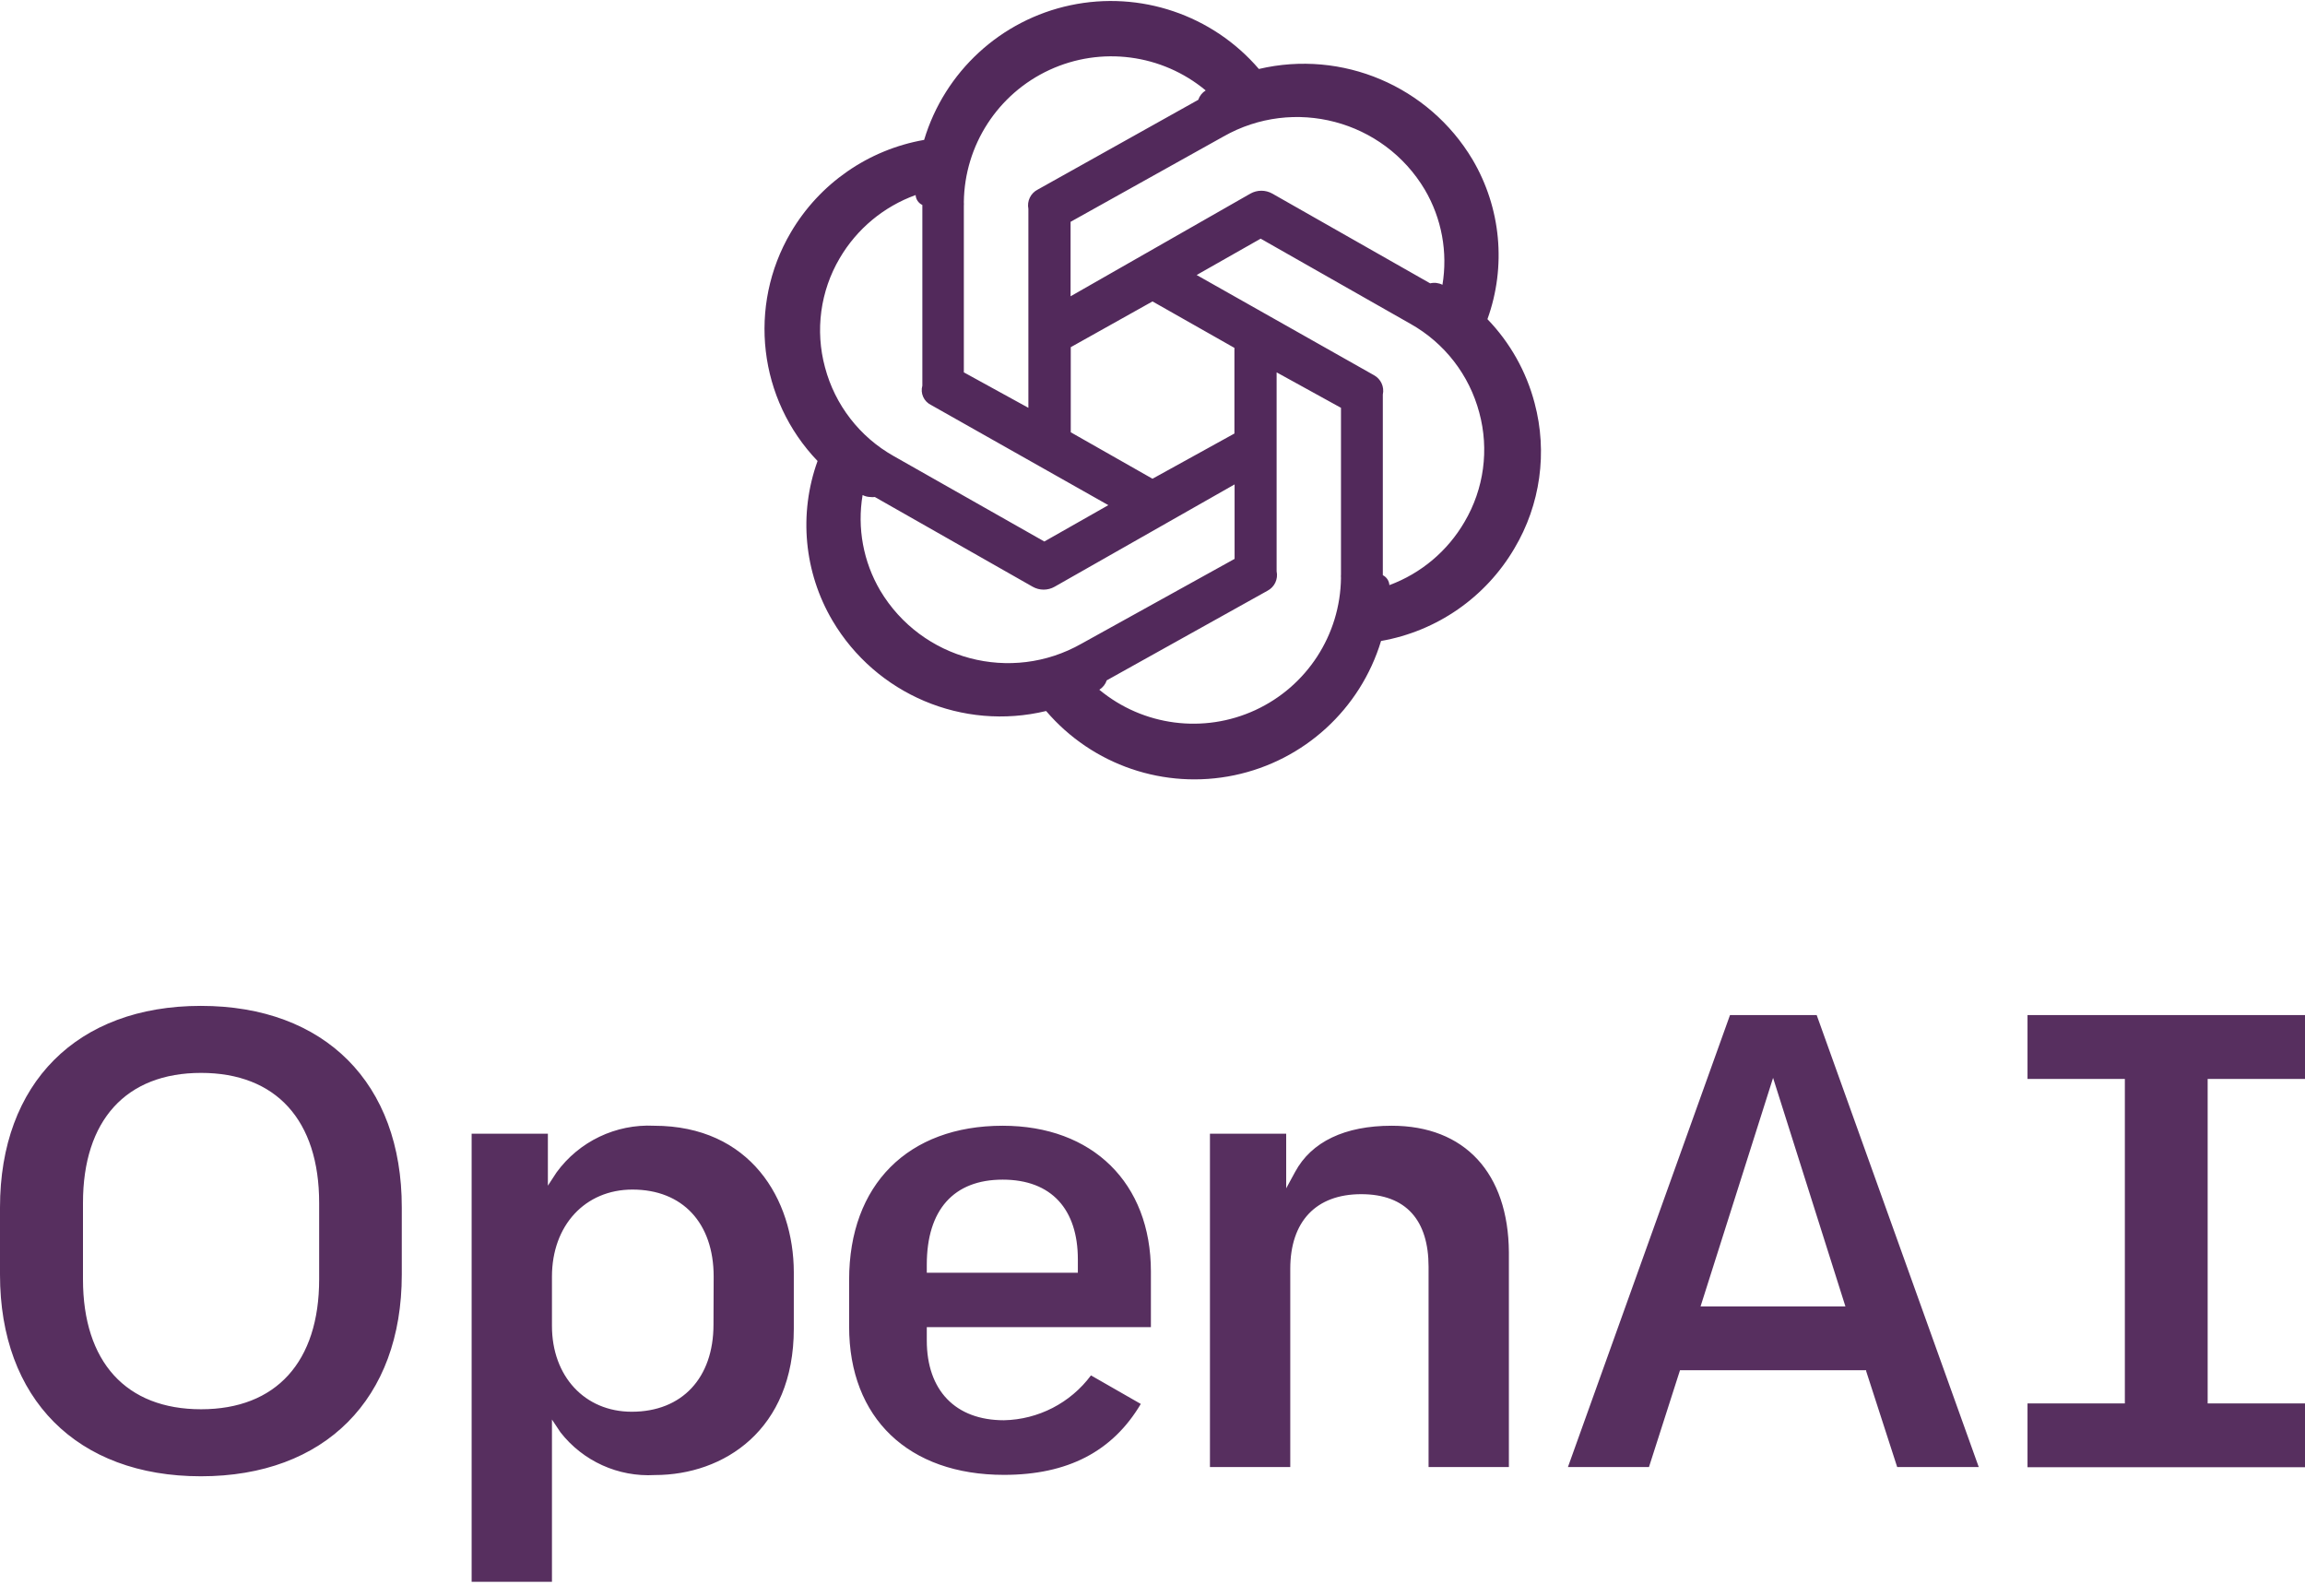
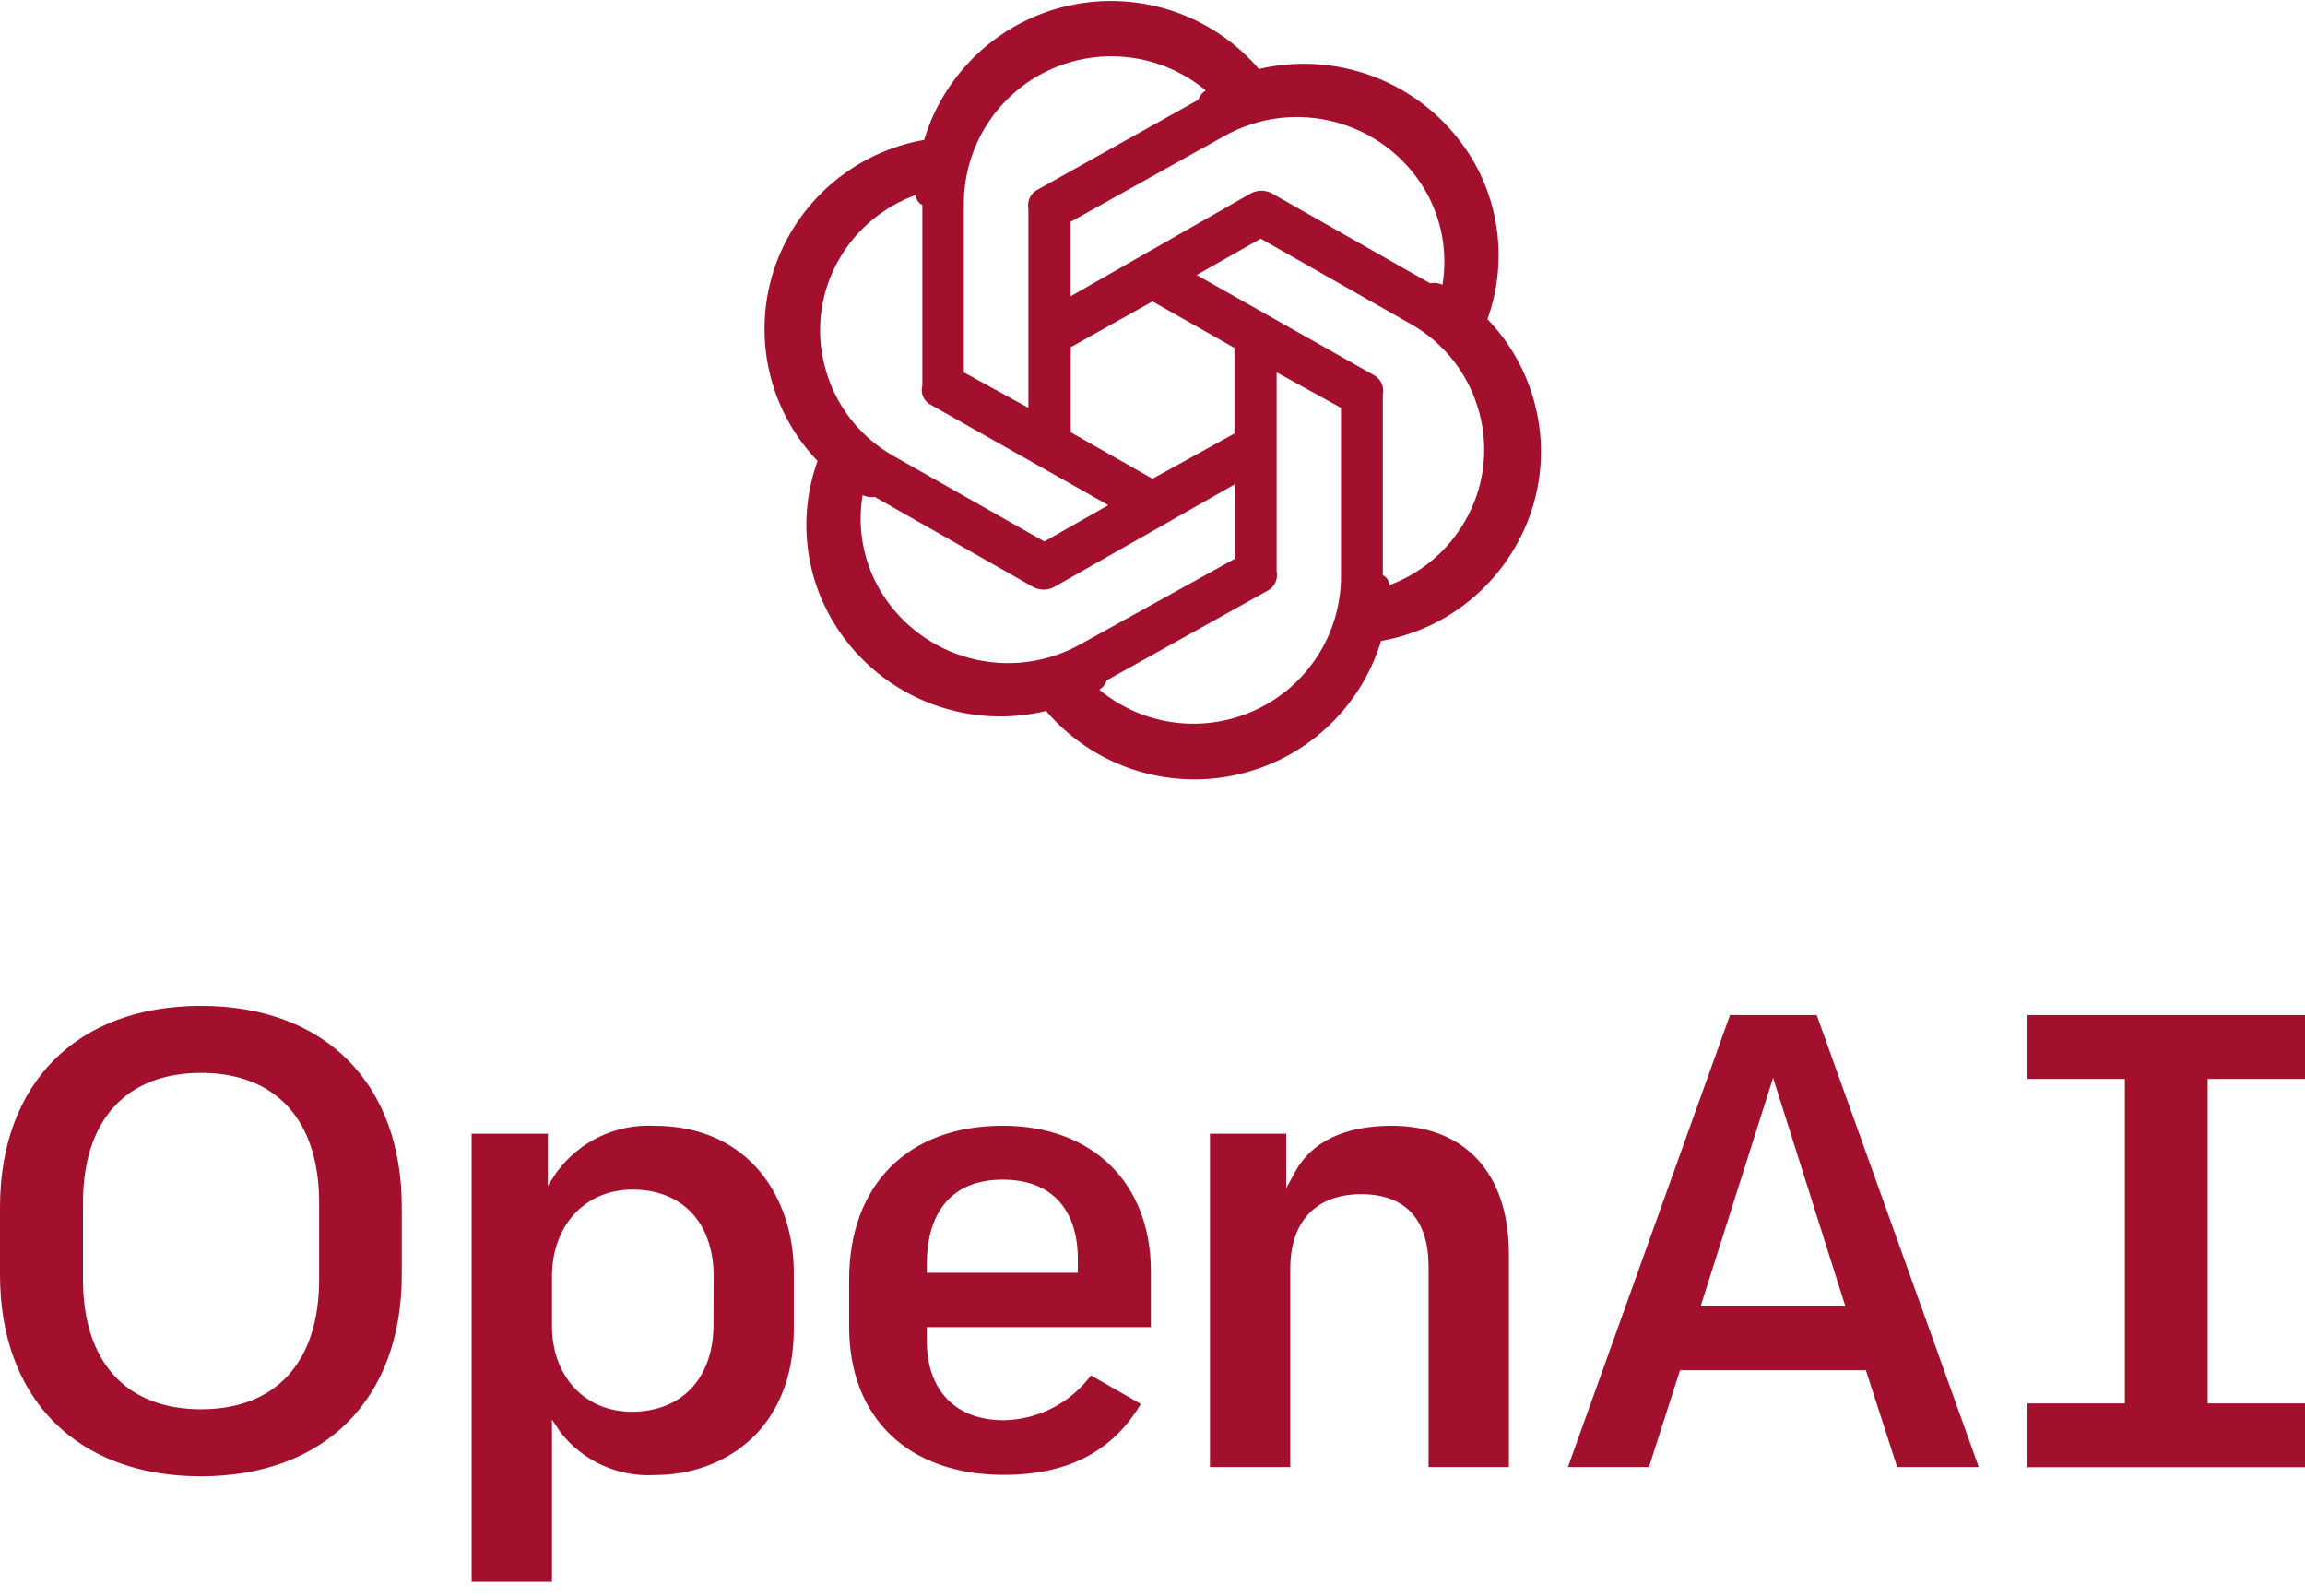
<svg xmlns="http://www.w3.org/2000/svg" id="Layer_1" data-name="Layer 1" width="130" height="90" viewBox="0 0 130 90">
-   <path d="M78.49,63.49c-2.64,0-4.53.9-5.45,2.61l-.5.92V63.94h-4.3v18.8h4.53V71.56c0-2.67,1.45-4.21,4-4.21s3.8,1.49,3.8,4.09v11.3h4.53V70.63C85.07,66.16,82.61,63.49,78.49,63.49Zm-21.94,0c-5.34,0-8.66,3.33-8.66,8.69v2.64c0,5.16,3.35,8.36,8.73,8.36,3.6,0,6.13-1.32,7.72-4l-2.81-1.61a6.28,6.28,0,0,1-4.91,2.53c-2.73,0-4.35-1.68-4.35-4.5v-.75H64.91V71.71C64.91,66.72,61.62,63.49,56.55,63.49Zm4.24,8.29H52.27v-.45c0-3.1,1.52-4.8,4.28-4.8s4.24,1.68,4.24,4.5ZM130,60.85v-3.6H114.35v3.6h5.49v18.3h-5.49v3.6H130v-3.6h-5.49V60.85ZM11.33,56.73C4.34,56.73,0,61.09,0,68.1v3.79c0,7,4.34,11.37,11.33,11.37s11.33-4.36,11.33-11.37V68.1C22.67,61.09,18.32,56.73,11.33,56.73ZM18,72.15c0,4.66-2.43,7.33-6.66,7.33s-6.66-2.67-6.66-7.33V67.84c0-4.66,2.43-7.33,6.66-7.33S18,63.18,18,67.84Zm18.89-8.66a6.42,6.42,0,0,0-5.5,2.63l-.49.75V63.94h-4.3V89.21h4.53V80.06l.48.72a6.29,6.29,0,0,0,5.32,2.41c3.9,0,7.84-2.55,7.84-8.25v-3.2C44.76,67.64,42.32,63.49,36.88,63.49Zm3.35,11.22c0,3-1.77,4.91-4.61,4.91-2.65,0-4.5-2-4.5-4.84V72c0-2.89,1.87-4.91,4.54-4.91,2.82,0,4.58,1.88,4.58,4.91ZM97.57,57.25,88.43,82.74H93l1.75-5.46h10.5l0,.05L107,82.74h4.6l-9.14-25.49ZM95.91,73.68,100,60.79l4.08,12.89Z" fill="#572f5f" />
-   <path d="M86.55,22.73A10.75,10.75,0,0,0,83.89,18a10.62,10.62,0,0,0-.84-9A11.08,11.08,0,0,0,71,3.89a11,11,0,0,0-18.88,4,10.9,10.9,0,0,0-7.52,5.22A10.75,10.75,0,0,0,46.11,26a10.62,10.62,0,0,0,.84,9A11,11,0,0,0,59,40.1a11,11,0,0,0,18.89-3.95,10.9,10.9,0,0,0,7.52-5.22A10.66,10.66,0,0,0,86.55,22.73ZM78.36,33a.67.67,0,0,0-.37-.56V22.25a1,1,0,0,0-.5-1.09l-10-5.65,3.61-2.05,8.46,4.81a8.13,8.13,0,0,1,3.87,5,8,8,0,0,1-.83,6.16A8.19,8.19,0,0,1,78.36,33ZM51.64,11a.66.66,0,0,0,.38.56V21.75a.93.93,0,0,0,.49,1.09l10,5.65-3.61,2.05L50.4,25.72a8.13,8.13,0,0,1-3.87-5,8,8,0,0,1,.83-6.16A8.19,8.19,0,0,1,51.64,11Zm29.71,5.06a1,1,0,0,0-.69-.08l-8.9-5.06a1.26,1.26,0,0,0-1.24,0L60.38,16.71v-4.2L69,7.7h0a8.39,8.39,0,0,1,11.36,3A8,8,0,0,1,81.35,16.08ZM65,17l4.62,2.62v4.83L65,27l-4.61-2.62V19.58ZM67.58,5.63l-9.05,5.06A1,1,0,0,0,58,11.78V23l-3.64-2v-9.4a1.18,1.18,0,0,0,0-.2A8.32,8.32,0,0,1,68,5.1,1,1,0,0,0,67.58,5.63ZM48.65,27.92a1,1,0,0,0,.43.11,1,1,0,0,0,.26,0l8.9,5.06a1.25,1.25,0,0,0,1.24,0l10.15-5.77v4.2L61,36.3h0a8.39,8.39,0,0,1-11.36-3A8,8,0,0,1,48.65,27.92ZM62.42,38.37l9.06-5.05A1,1,0,0,0,72,32.22V21l3.63,2v9.4a1.18,1.18,0,0,0,0,.2A8.32,8.32,0,0,1,62,38.9,1,1,0,0,0,62.42,38.37Z" fill="#52295b" />
+   <path d="M78.49,63.49c-2.64,0-4.53.9-5.45,2.61l-.5.92V63.94h-4.3v18.8h4.53V71.56c0-2.67,1.45-4.21,4-4.21s3.8,1.49,3.8,4.09v11.3h4.53V70.63C85.07,66.16,82.61,63.49,78.49,63.49Zm-21.94,0c-5.34,0-8.66,3.33-8.66,8.69v2.64c0,5.16,3.35,8.36,8.73,8.36,3.6,0,6.13-1.32,7.72-4l-2.81-1.61a6.28,6.28,0,0,1-4.91,2.53c-2.73,0-4.35-1.68-4.35-4.5v-.75H64.91V71.71C64.91,66.72,61.62,63.49,56.55,63.49Zm4.24,8.29H52.27v-.45c0-3.1,1.52-4.8,4.28-4.8s4.24,1.68,4.24,4.5ZM130,60.85v-3.6H114.35v3.6h5.49v18.3h-5.49v3.6H130v-3.6h-5.49V60.85ZM11.33,56.73C4.34,56.73,0,61.09,0,68.1v3.79c0,7,4.34,11.37,11.33,11.37s11.33-4.36,11.33-11.37V68.1C22.67,61.09,18.32,56.73,11.33,56.73ZM18,72.15c0,4.66-2.43,7.33-6.66,7.33s-6.66-2.67-6.66-7.33V67.84c0-4.66,2.43-7.33,6.66-7.33S18,63.18,18,67.84Zm18.89-8.66a6.42,6.42,0,0,0-5.5,2.63l-.49.75V63.94h-4.3V89.21h4.53V80.06l.48.72a6.29,6.29,0,0,0,5.32,2.41c3.9,0,7.84-2.55,7.84-8.25v-3.2C44.76,67.64,42.32,63.49,36.88,63.49Zm3.35,11.22c0,3-1.77,4.91-4.61,4.91-2.65,0-4.5-2-4.5-4.84V72c0-2.89,1.87-4.91,4.54-4.91,2.82,0,4.58,1.88,4.58,4.91ZM97.57,57.25,88.43,82.74H93l1.75-5.46h10.5l0,.05L107,82.74h4.6l-9.14-25.49ZM95.91,73.68,100,60.79l4.08,12.89Z" fill="hsl(348,82%,35%)" />
+   <path d="M86.55,22.73A10.75,10.75,0,0,0,83.89,18a10.62,10.62,0,0,0-.84-9A11.08,11.08,0,0,0,71,3.89a11,11,0,0,0-18.88,4,10.9,10.9,0,0,0-7.52,5.22A10.75,10.75,0,0,0,46.11,26a10.62,10.62,0,0,0,.84,9A11,11,0,0,0,59,40.1a11,11,0,0,0,18.89-3.95,10.9,10.9,0,0,0,7.52-5.22A10.66,10.66,0,0,0,86.55,22.73ZM78.36,33a.67.67,0,0,0-.37-.56V22.25a1,1,0,0,0-.5-1.09l-10-5.65,3.61-2.05,8.46,4.81a8.13,8.13,0,0,1,3.87,5,8,8,0,0,1-.83,6.16A8.19,8.19,0,0,1,78.36,33ZM51.64,11a.66.66,0,0,0,.38.56V21.75a.93.93,0,0,0,.49,1.09l10,5.65-3.61,2.05L50.4,25.72a8.13,8.13,0,0,1-3.87-5,8,8,0,0,1,.83-6.16A8.19,8.19,0,0,1,51.64,11Zm29.71,5.06a1,1,0,0,0-.69-.08l-8.9-5.06a1.26,1.26,0,0,0-1.24,0L60.38,16.71v-4.2L69,7.7h0a8.39,8.39,0,0,1,11.36,3A8,8,0,0,1,81.35,16.08ZM65,17l4.62,2.62v4.83L65,27l-4.61-2.62V19.58ZM67.58,5.63l-9.05,5.06A1,1,0,0,0,58,11.78V23l-3.64-2v-9.4a1.18,1.18,0,0,0,0-.2A8.32,8.32,0,0,1,68,5.1,1,1,0,0,0,67.58,5.63ZM48.65,27.92a1,1,0,0,0,.43.11,1,1,0,0,0,.26,0l8.9,5.06a1.25,1.25,0,0,0,1.24,0l10.15-5.77v4.2L61,36.3h0a8.39,8.39,0,0,1-11.36-3A8,8,0,0,1,48.65,27.92ZM62.42,38.37l9.06-5.05A1,1,0,0,0,72,32.22V21l3.63,2v9.4a1.18,1.18,0,0,0,0,.2A8.32,8.32,0,0,1,62,38.9,1,1,0,0,0,62.42,38.37Z" fill="hsl(348,82%,35%)" />
</svg>
